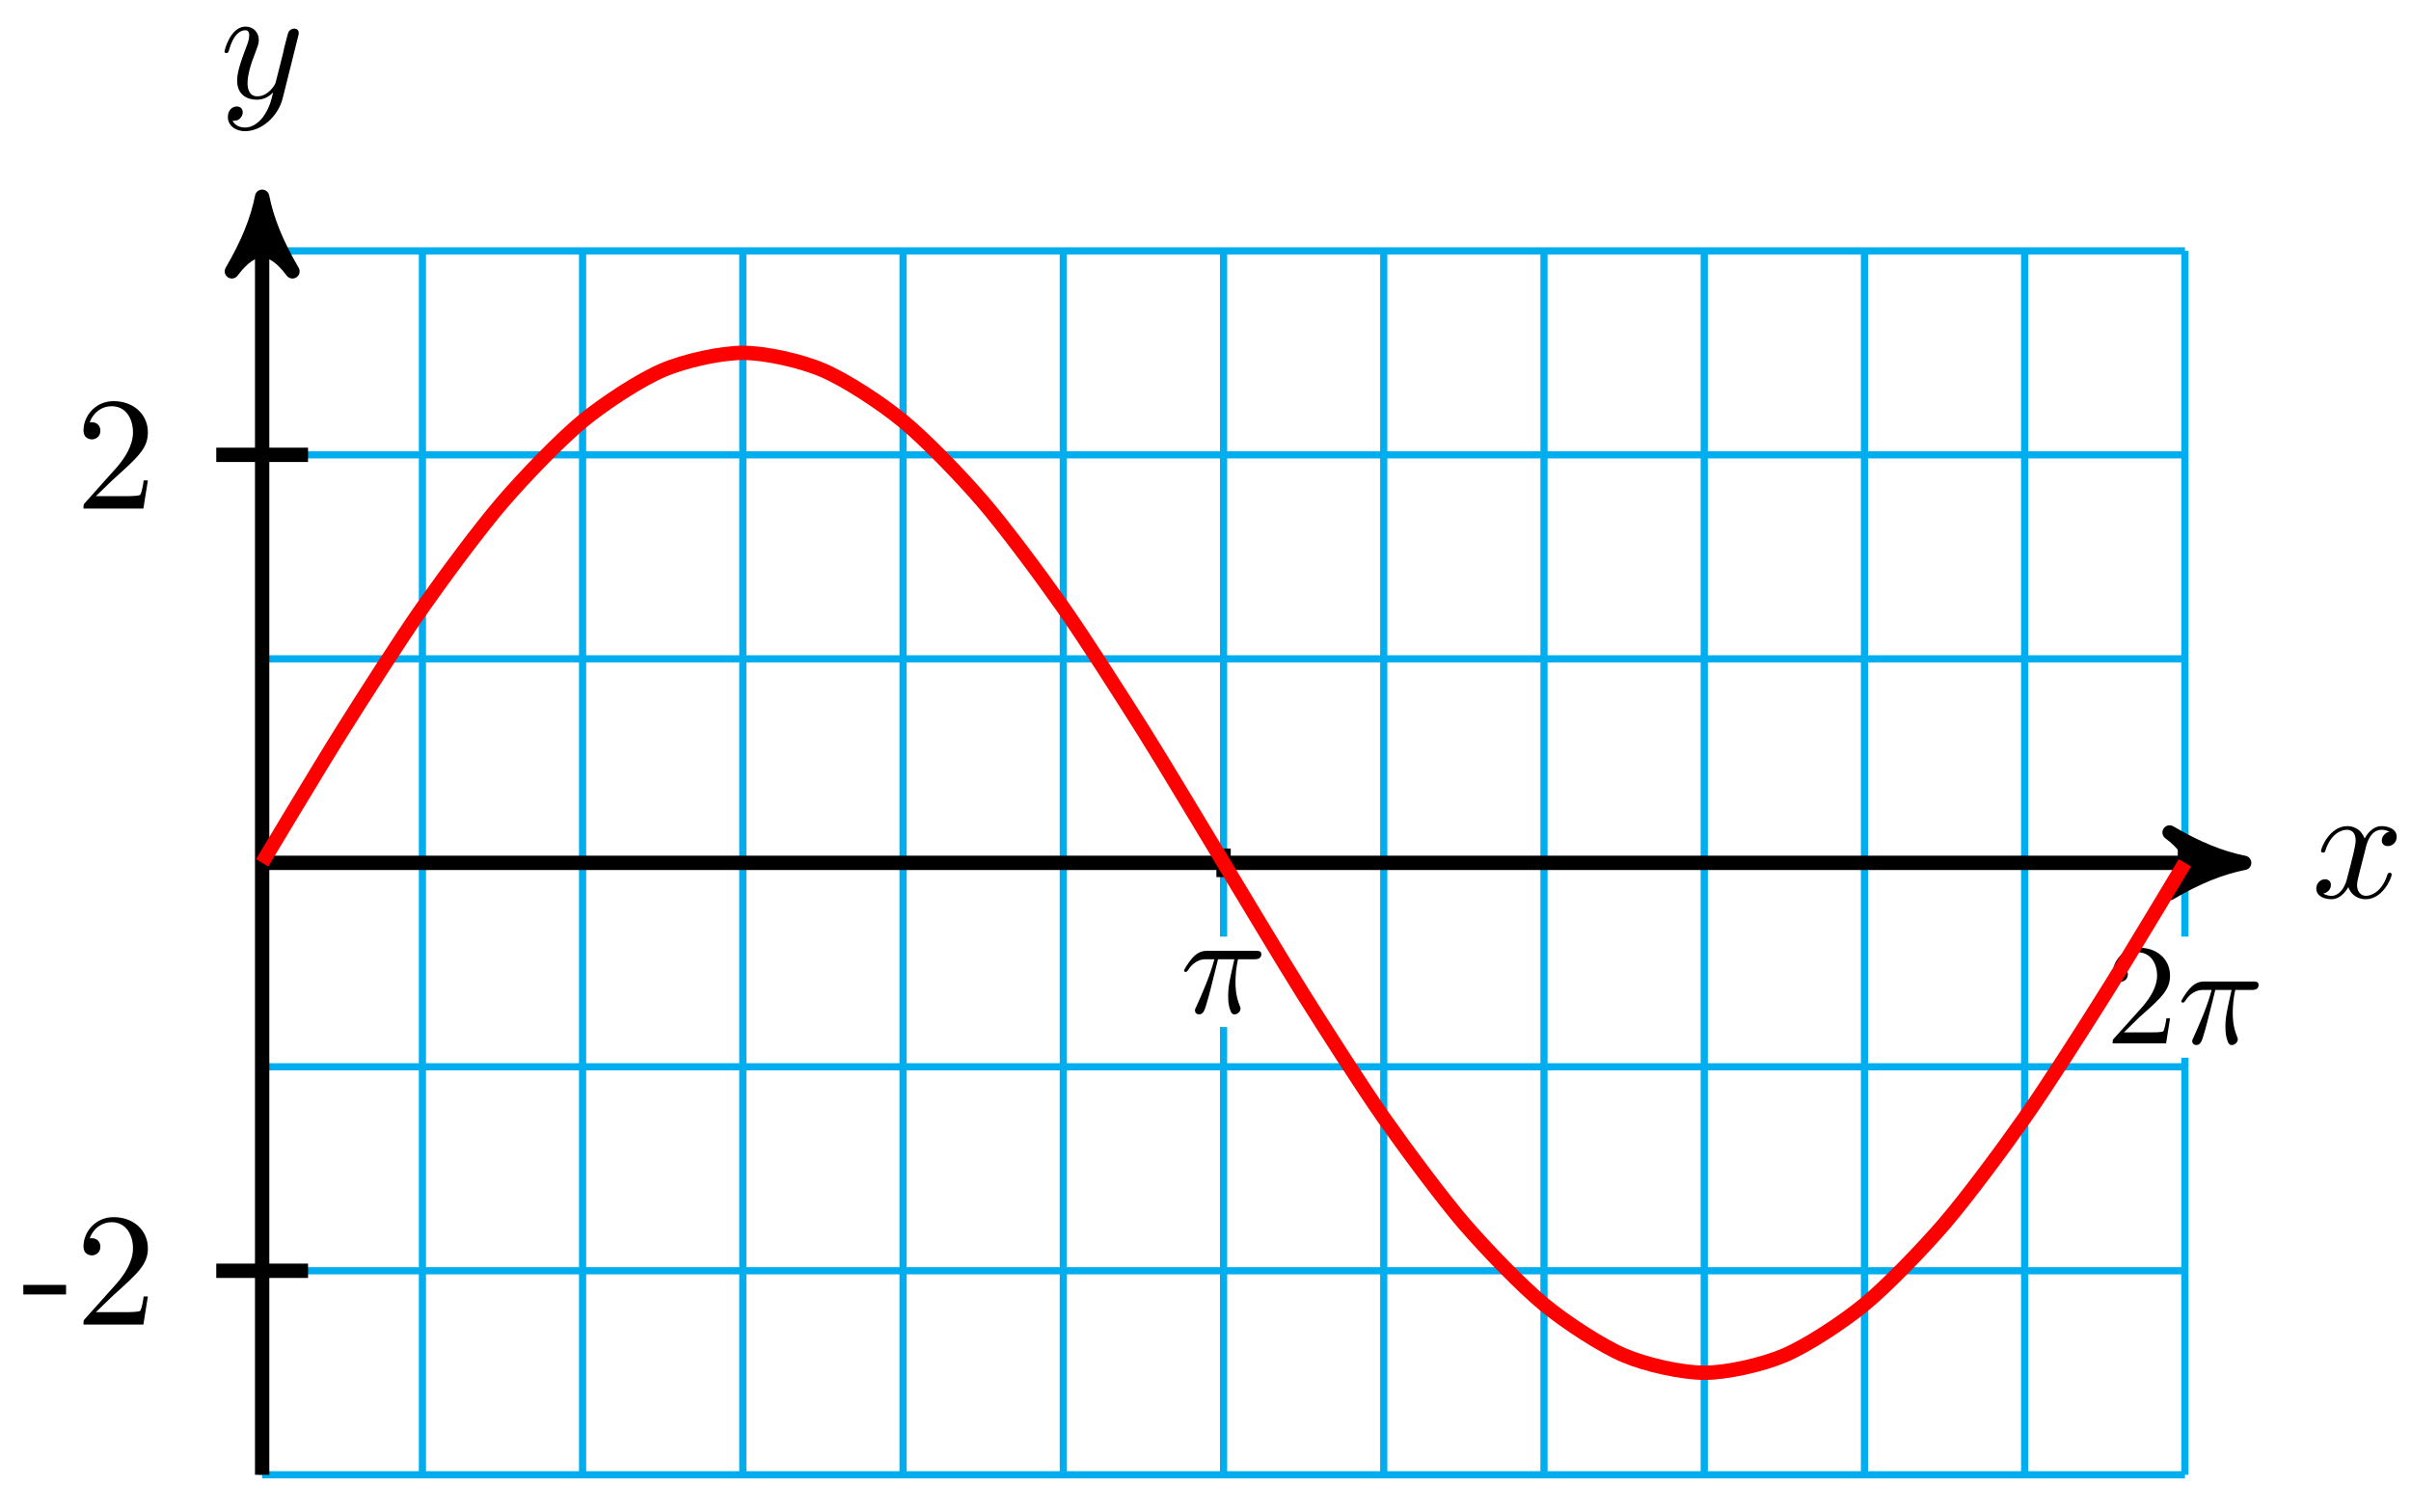
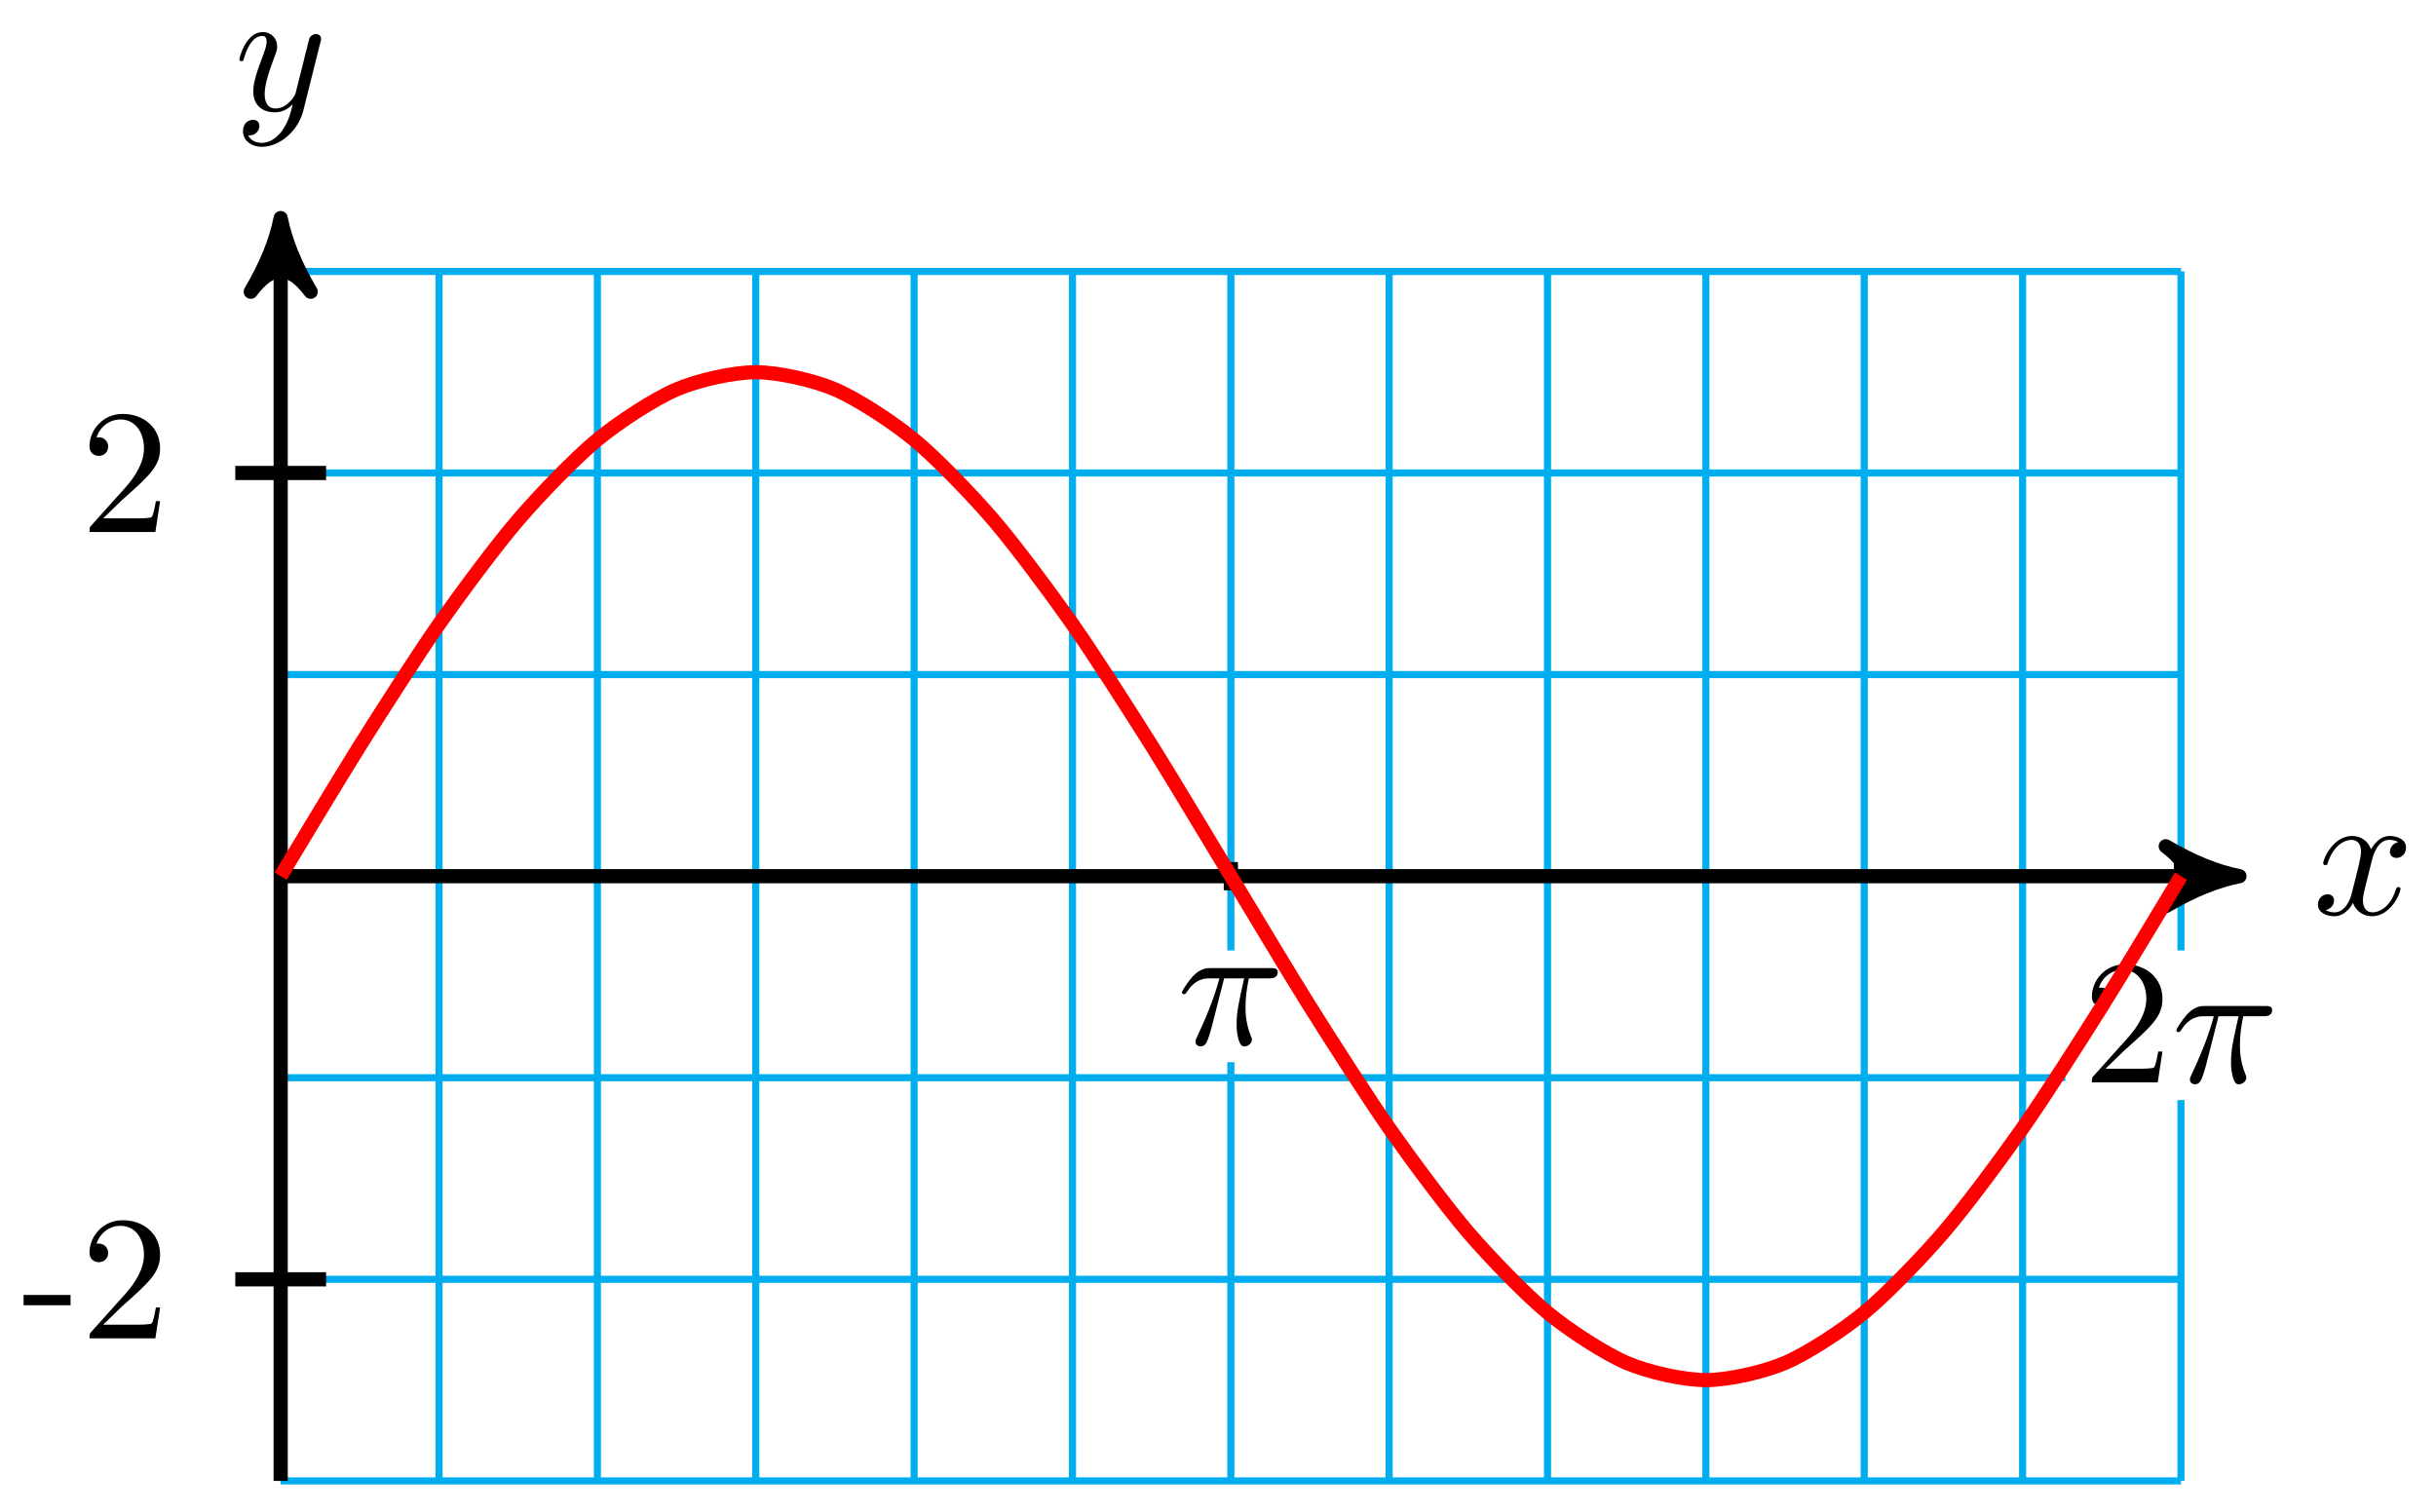
- <svg xmlns="http://www.w3.org/2000/svg" xmlns:xlink="http://www.w3.org/1999/xlink" width="134pt" height="84pt" viewBox="0 0 134 84" version="1.1">
+ <svg xmlns="http://www.w3.org/2000/svg" xmlns:xlink="http://www.w3.org/1999/xlink" width="137pt" height="85pt" viewBox="0 0 137 85" version="1.1">
  <defs>
    <g>
      <symbol overflow="visible" id="glyph0-0">
        <path style="stroke:none;" d="" />
      </symbol>
      <symbol overflow="visible" id="glyph0-1">
-         <path style="stroke:none;" d="M 3 -2.703 C 3.047 -2.938 3.25 -3.766 3.891 -3.766 C 3.922 -3.766 4.141 -3.766 4.328 -3.656 C 4.078 -3.609 3.906 -3.375 3.906 -3.172 C 3.906 -3.016 4 -2.859 4.25 -2.859 C 4.438 -2.859 4.734 -3.016 4.734 -3.375 C 4.734 -3.844 4.203 -3.969 3.891 -3.969 C 3.375 -3.969 3.062 -3.484 2.953 -3.281 C 2.719 -3.875 2.25 -3.969 1.984 -3.969 C 1.047 -3.969 0.531 -2.812 0.531 -2.578 C 0.531 -2.5 0.625 -2.5 0.641 -2.5 C 0.719 -2.5 0.75 -2.516 0.766 -2.594 C 1.062 -3.547 1.656 -3.766 1.969 -3.766 C 2.141 -3.766 2.453 -3.688 2.453 -3.172 C 2.453 -2.891 2.297 -2.281 1.969 -1.031 C 1.828 -0.469 1.5 -0.094 1.109 -0.094 C 1.062 -0.094 0.859 -0.094 0.656 -0.219 C 0.891 -0.266 1.078 -0.453 1.078 -0.703 C 1.078 -0.938 0.891 -1.016 0.75 -1.016 C 0.484 -1.016 0.266 -0.781 0.266 -0.5 C 0.266 -0.078 0.703 0.094 1.109 0.094 C 1.688 0.094 2.016 -0.531 2.047 -0.578 C 2.156 -0.25 2.469 0.094 3.016 0.094 C 3.938 0.094 4.453 -1.062 4.453 -1.281 C 4.453 -1.375 4.375 -1.375 4.344 -1.375 C 4.266 -1.375 4.25 -1.344 4.219 -1.281 C 3.922 -0.312 3.312 -0.094 3.031 -0.094 C 2.688 -0.094 2.531 -0.391 2.531 -0.688 C 2.531 -0.891 2.594 -1.078 2.688 -1.484 Z M 3 -2.703 " />
+         <path style="stroke:none;" d="M 3.328 -3.016 C 3.391 -3.266 3.625 -4.188 4.312 -4.188 C 4.359 -4.188 4.609 -4.188 4.812 -4.062 C 4.531 -4 4.344 -3.766 4.344 -3.516 C 4.344 -3.359 4.453 -3.172 4.719 -3.172 C 4.938 -3.172 5.25 -3.344 5.25 -3.75 C 5.25 -4.266 4.672 -4.406 4.328 -4.406 C 3.75 -4.406 3.406 -3.875 3.281 -3.656 C 3.031 -4.312 2.5 -4.406 2.203 -4.406 C 1.172 -4.406 0.594 -3.125 0.594 -2.875 C 0.594 -2.766 0.703 -2.766 0.719 -2.766 C 0.797 -2.766 0.828 -2.797 0.844 -2.875 C 1.188 -3.938 1.844 -4.188 2.188 -4.188 C 2.375 -4.188 2.719 -4.094 2.719 -3.516 C 2.719 -3.203 2.547 -2.547 2.188 -1.141 C 2.031 -0.531 1.672 -0.109 1.234 -0.109 C 1.172 -0.109 0.953 -0.109 0.734 -0.234 C 0.984 -0.297 1.203 -0.5 1.203 -0.781 C 1.203 -1.047 0.984 -1.125 0.844 -1.125 C 0.531 -1.125 0.297 -0.875 0.297 -0.547 C 0.297 -0.094 0.781 0.109 1.219 0.109 C 1.891 0.109 2.25 -0.594 2.266 -0.641 C 2.391 -0.281 2.75 0.109 3.344 0.109 C 4.375 0.109 4.938 -1.172 4.938 -1.422 C 4.938 -1.531 4.859 -1.531 4.828 -1.531 C 4.734 -1.531 4.719 -1.484 4.688 -1.422 C 4.359 -0.344 3.688 -0.109 3.375 -0.109 C 2.984 -0.109 2.828 -0.422 2.828 -0.766 C 2.828 -0.984 2.875 -1.203 2.984 -1.641 Z M 3.328 -3.016 " />
      </symbol>
      <symbol overflow="visible" id="glyph0-2">
-         <path style="stroke:none;" d="M 4.359 -3.422 C 4.391 -3.547 4.391 -3.562 4.391 -3.625 C 4.391 -3.781 4.266 -3.859 4.141 -3.859 C 4.047 -3.859 3.906 -3.812 3.828 -3.672 C 3.797 -3.625 3.734 -3.359 3.688 -3.188 C 3.625 -2.953 3.562 -2.719 3.516 -2.469 L 3.109 -0.859 C 3.078 -0.719 2.688 -0.094 2.094 -0.094 C 1.641 -0.094 1.547 -0.5 1.547 -0.828 C 1.547 -1.234 1.688 -1.797 2 -2.578 C 2.141 -2.953 2.172 -3.047 2.172 -3.234 C 2.172 -3.625 1.891 -3.969 1.438 -3.969 C 0.594 -3.969 0.266 -2.656 0.266 -2.578 C 0.266 -2.5 0.344 -2.5 0.375 -2.5 C 0.453 -2.5 0.469 -2.516 0.516 -2.656 C 0.75 -3.5 1.109 -3.766 1.422 -3.766 C 1.484 -3.766 1.641 -3.766 1.641 -3.484 C 1.641 -3.25 1.547 -3.016 1.484 -2.859 C 1.125 -1.906 0.969 -1.391 0.969 -0.969 C 0.969 -0.172 1.531 0.094 2.062 0.094 C 2.406 0.094 2.719 -0.047 2.969 -0.312 C 2.859 0.156 2.75 0.594 2.391 1.078 C 2.156 1.375 1.812 1.641 1.406 1.641 C 1.281 1.641 0.875 1.609 0.719 1.266 C 0.859 1.266 0.984 1.266 1.109 1.156 C 1.188 1.078 1.281 0.953 1.281 0.797 C 1.281 0.516 1.047 0.469 0.953 0.469 C 0.75 0.469 0.453 0.625 0.453 1.062 C 0.453 1.5 0.844 1.844 1.406 1.844 C 2.328 1.844 3.25 1.016 3.5 0.016 Z M 4.359 -3.422 " />
+         <path style="stroke:none;" d="M 4.844 -3.797 C 4.891 -3.938 4.891 -3.953 4.891 -4.031 C 4.891 -4.203 4.75 -4.297 4.594 -4.297 C 4.5 -4.297 4.344 -4.234 4.25 -4.094 C 4.234 -4.031 4.141 -3.734 4.109 -3.547 C 4.031 -3.297 3.969 -3.016 3.906 -2.75 L 3.453 -0.953 C 3.422 -0.812 2.984 -0.109 2.328 -0.109 C 1.828 -0.109 1.719 -0.547 1.719 -0.922 C 1.719 -1.375 1.891 -2 2.219 -2.875 C 2.375 -3.281 2.422 -3.391 2.422 -3.594 C 2.422 -4.031 2.109 -4.406 1.609 -4.406 C 0.656 -4.406 0.297 -2.953 0.297 -2.875 C 0.297 -2.766 0.391 -2.766 0.406 -2.766 C 0.516 -2.766 0.516 -2.797 0.562 -2.953 C 0.844 -3.891 1.234 -4.188 1.578 -4.188 C 1.656 -4.188 1.828 -4.188 1.828 -3.875 C 1.828 -3.625 1.719 -3.359 1.656 -3.172 C 1.25 -2.109 1.078 -1.547 1.078 -1.078 C 1.078 -0.188 1.703 0.109 2.297 0.109 C 2.688 0.109 3.016 -0.062 3.297 -0.344 C 3.172 0.172 3.047 0.672 2.656 1.203 C 2.391 1.531 2.016 1.828 1.562 1.828 C 1.422 1.828 0.969 1.797 0.797 1.406 C 0.953 1.406 1.094 1.406 1.219 1.281 C 1.328 1.203 1.422 1.062 1.422 0.875 C 1.422 0.562 1.156 0.531 1.062 0.531 C 0.828 0.531 0.5 0.688 0.5 1.172 C 0.5 1.672 0.938 2.047 1.562 2.047 C 2.578 2.047 3.609 1.141 3.891 0.016 Z M 4.844 -3.797 " />
+       </symbol>
+       <symbol overflow="visible" id="glyph0-3">
+         <path style="stroke:none;" d="M 2.641 -3.719 L 3.766 -3.719 C 3.438 -2.25 3.344 -1.812 3.344 -1.141 C 3.344 -1 3.344 -0.734 3.422 -0.391 C 3.531 0.047 3.641 0.109 3.781 0.109 C 3.984 0.109 4.203 -0.062 4.203 -0.266 C 4.203 -0.328 4.203 -0.344 4.141 -0.484 C 3.844 -1.203 3.844 -1.859 3.844 -2.141 C 3.844 -2.656 3.922 -3.203 4.031 -3.719 L 5.156 -3.719 C 5.297 -3.719 5.656 -3.719 5.656 -4.062 C 5.656 -4.297 5.438 -4.297 5.25 -4.297 L 1.906 -4.297 C 1.688 -4.297 1.312 -4.297 0.875 -3.828 C 0.531 -3.438 0.266 -2.984 0.266 -2.938 C 0.266 -2.922 0.266 -2.828 0.391 -2.828 C 0.469 -2.828 0.484 -2.875 0.547 -2.953 C 1.031 -3.719 1.609 -3.719 1.812 -3.719 L 2.375 -3.719 C 2.062 -2.516 1.531 -1.312 1.109 -0.406 C 1.031 -0.25 1.031 -0.234 1.031 -0.156 C 1.031 0.031 1.188 0.109 1.312 0.109 C 1.609 0.109 1.688 -0.172 1.812 -0.531 C 1.953 -1 1.953 -1.016 2.078 -1.516 Z M 2.641 -3.719 " />
      </symbol>
      <symbol overflow="visible" id="glyph1-0">
        <path style="stroke:none;" d="" />
      </symbol>
      <symbol overflow="visible" id="glyph1-1">
-         <path style="stroke:none;" d="M 2.469 -1.672 L 2.469 -2.203 L 0.094 -2.203 L 0.094 -1.672 Z M 2.469 -1.672 " />
+         <path style="stroke:none;" d="M 2.75 -1.859 L 2.75 -2.438 L 0.109 -2.438 L 0.109 -1.859 Z M 2.75 -1.859 " />
      </symbol>
      <symbol overflow="visible" id="glyph1-2">
-         <path style="stroke:none;" d="M 4.031 -1.562 L 3.797 -1.562 C 3.766 -1.297 3.688 -0.891 3.609 -0.766 C 3.547 -0.688 2.953 -0.688 2.75 -0.688 L 1.141 -0.688 L 2.094 -1.609 C 3.484 -2.859 4.031 -3.344 4.031 -4.234 C 4.031 -5.25 3.219 -5.969 2.125 -5.969 C 1.109 -5.969 0.453 -5.141 0.453 -4.344 C 0.453 -3.844 0.891 -3.844 0.922 -3.844 C 1.078 -3.844 1.391 -3.953 1.391 -4.328 C 1.391 -4.562 1.234 -4.797 0.922 -4.797 C 0.844 -4.797 0.828 -4.797 0.797 -4.781 C 1 -5.359 1.484 -5.688 2.016 -5.688 C 2.828 -5.688 3.203 -4.969 3.203 -4.234 C 3.203 -3.516 2.766 -2.812 2.266 -2.25 L 0.547 -0.328 C 0.453 -0.234 0.453 -0.219 0.453 0 L 3.781 0 Z M 4.031 -1.562 " />
+         <path style="stroke:none;" d="M 4.469 -1.734 L 4.234 -1.734 C 4.172 -1.438 4.109 -1 4 -0.844 C 3.938 -0.766 3.281 -0.766 3.062 -0.766 L 1.266 -0.766 L 2.328 -1.797 C 3.875 -3.172 4.469 -3.703 4.469 -4.703 C 4.469 -5.844 3.578 -6.641 2.359 -6.641 C 1.234 -6.641 0.5 -5.719 0.5 -4.828 C 0.5 -4.281 1 -4.281 1.031 -4.281 C 1.203 -4.281 1.547 -4.391 1.547 -4.812 C 1.547 -5.062 1.359 -5.328 1.016 -5.328 C 0.938 -5.328 0.922 -5.328 0.891 -5.312 C 1.109 -5.969 1.656 -6.328 2.234 -6.328 C 3.141 -6.328 3.562 -5.516 3.562 -4.703 C 3.562 -3.906 3.078 -3.125 2.516 -2.5 L 0.609 -0.375 C 0.5 -0.266 0.5 -0.234 0.5 0 L 4.203 0 Z M 4.469 -1.734 " />
      </symbol>
      <symbol overflow="visible" id="glyph2-0">
        <path style="stroke:none;" d="" />
      </symbol>
      <symbol overflow="visible" id="glyph2-1">
-         <path style="stroke:none;" d="M 2.109 -2.969 L 3.016 -2.969 C 2.75 -1.797 2.672 -1.453 2.672 -0.922 C 2.672 -0.797 2.672 -0.578 2.734 -0.312 C 2.828 0.047 2.906 0.094 3.031 0.094 C 3.188 0.094 3.359 -0.062 3.359 -0.219 C 3.359 -0.266 3.359 -0.281 3.312 -0.391 C 3.078 -0.969 3.078 -1.484 3.078 -1.703 C 3.078 -2.125 3.125 -2.562 3.219 -2.969 L 4.125 -2.969 C 4.234 -2.969 4.516 -2.969 4.516 -3.25 C 4.516 -3.438 4.344 -3.438 4.203 -3.438 L 1.531 -3.438 C 1.359 -3.438 1.047 -3.438 0.703 -3.062 C 0.422 -2.75 0.219 -2.375 0.219 -2.344 C 0.219 -2.328 0.219 -2.266 0.312 -2.266 C 0.375 -2.266 0.391 -2.297 0.438 -2.359 C 0.828 -2.969 1.297 -2.969 1.453 -2.969 L 1.906 -2.969 C 1.656 -2.016 1.219 -1.047 0.891 -0.312 C 0.828 -0.203 0.828 -0.188 0.828 -0.125 C 0.828 0.031 0.953 0.094 1.047 0.094 C 1.297 0.094 1.359 -0.141 1.453 -0.438 C 1.562 -0.797 1.562 -0.812 1.672 -1.219 Z M 2.109 -2.969 " />
-       </symbol>
-       <symbol overflow="visible" id="glyph3-0">
-         <path style="stroke:none;" d="" />
-       </symbol>
-       <symbol overflow="visible" id="glyph3-1">
-         <path style="stroke:none;" d="M 1.016 -0.609 L 1.859 -1.438 C 3.094 -2.531 3.578 -2.969 3.578 -3.766 C 3.578 -4.672 2.859 -5.312 1.891 -5.312 C 0.984 -5.312 0.391 -4.578 0.391 -3.859 C 0.391 -3.422 0.797 -3.422 0.828 -3.422 C 0.953 -3.422 1.234 -3.516 1.234 -3.844 C 1.234 -4.047 1.094 -4.25 0.812 -4.25 C 0.75 -4.25 0.734 -4.25 0.703 -4.25 C 0.891 -4.766 1.328 -5.062 1.781 -5.062 C 2.516 -5.062 2.859 -4.422 2.859 -3.766 C 2.859 -3.125 2.453 -2.5 2.016 -2 L 0.484 -0.297 C 0.391 -0.203 0.391 -0.188 0.391 0 L 3.359 0 L 3.578 -1.391 L 3.375 -1.391 C 3.344 -1.141 3.281 -0.797 3.203 -0.672 C 3.141 -0.609 2.625 -0.609 2.453 -0.609 Z M 1.016 -0.609 " />
+         <path style="stroke:none;" d="M 1.266 -0.766 L 2.328 -1.797 C 3.875 -3.172 4.469 -3.703 4.469 -4.703 C 4.469 -5.844 3.578 -6.641 2.359 -6.641 C 1.234 -6.641 0.5 -5.719 0.5 -4.828 C 0.5 -4.281 1 -4.281 1.031 -4.281 C 1.203 -4.281 1.547 -4.391 1.547 -4.812 C 1.547 -5.062 1.359 -5.328 1.016 -5.328 C 0.938 -5.328 0.922 -5.328 0.891 -5.312 C 1.109 -5.969 1.656 -6.328 2.234 -6.328 C 3.141 -6.328 3.562 -5.516 3.562 -4.703 C 3.562 -3.906 3.078 -3.125 2.516 -2.5 L 0.609 -0.375 C 0.5 -0.266 0.5 -0.234 0.5 0 L 4.203 0 L 4.469 -1.734 L 4.234 -1.734 C 4.172 -1.438 4.109 -1 4 -0.844 C 3.938 -0.766 3.281 -0.766 3.062 -0.766 Z M 1.266 -0.766 " />
      </symbol>
    </g>
  </defs>
  <g id="surface1">
-     <path style="fill:none;stroke-width:0.399;stroke-linecap:butt;stroke-linejoin:miter;stroke:rgb(0%,67.839%,93.729%);stroke-opacity:1;stroke-miterlimit:10;" d="M 0 -34.015 L 106.868 -34.015 M 0 -22.676 L 106.868 -22.676 M 0 -11.337 L 106.868 -11.337 M 0 -0.002 L 106.868 -0.002 M 0 11.337 L 106.868 11.337 M 0 22.676 L 106.868 22.676 M 0 34.012 L 106.868 34.012 M 0 -34.015 L 0 34.016 M 8.907 -34.015 L 8.907 34.016 M 17.809 -34.015 L 17.809 34.016 M 26.715 -34.015 L 26.715 34.016 M 35.621 -34.015 L 35.621 34.016 M 44.528 -34.015 L 44.528 34.016 M 53.434 -34.015 L 53.434 34.016 M 62.336 -34.015 L 62.336 34.016 M 71.243 -34.015 L 71.243 34.016 M 80.149 -34.015 L 80.149 34.016 M 89.055 -34.015 L 89.055 34.016 M 97.957 -34.015 L 97.957 34.016 M 106.864 -34.015 L 106.864 34.016 " transform="matrix(1,0,0,-1.00006,14.57,47.9591)" />
-     <path style="fill:none;stroke-width:0.797;stroke-linecap:butt;stroke-linejoin:miter;stroke:rgb(0%,0%,0%);stroke-opacity:1;stroke-miterlimit:10;" d="M 0 -0.002 L 109.118 -0.002 " transform="matrix(1,0,0,-1.00006,14.57,47.9591)" />
-     <path style="fill-rule:nonzero;fill:rgb(0%,0%,0%);fill-opacity:1;stroke-width:0.797;stroke-linecap:butt;stroke-linejoin:round;stroke:rgb(0%,0%,0%);stroke-opacity:1;stroke-miterlimit:10;" d="M 1.038 -0.002 C -0.259 0.26 -1.552 0.775 -3.107 1.686 C -1.552 0.518 -1.552 -0.517 -3.107 -1.685 C -1.552 -0.775 -0.259 -0.26 1.038 -0.002 Z M 1.038 -0.002 " transform="matrix(1,0,0,-1.00006,123.689,47.9591)" />
+     <path style="fill:none;stroke-width:0.399;stroke-linecap:butt;stroke-linejoin:miter;stroke:rgb(0%,67.839%,93.729%);stroke-opacity:1;stroke-miterlimit:10;" d="M -0.002 -34.016 L 106.866 -34.016 M -0.002 -22.677 L 106.866 -22.677 M -0.002 -11.337 L 106.866 -11.337 M -0.002 -0.001 L 106.866 -0.001 M -0.002 11.338 L 106.866 11.338 M -0.002 22.678 L 106.866 22.678 M -0.002 34.014 L 106.866 34.014 M -0.002 -34.016 L -0.002 34.017 M 8.904 -34.016 L 8.904 34.017 M 17.81 -34.016 L 17.81 34.017 M 26.716 -34.016 L 26.716 34.017 M 35.622 -34.016 L 35.622 34.017 M 44.528 -34.016 L 44.528 34.017 M 53.434 -34.016 L 53.434 34.017 M 62.336 -34.016 L 62.336 34.017 M 71.242 -34.016 L 71.242 34.017 M 80.148 -34.016 L 80.148 34.017 M 89.054 -34.016 L 89.054 34.017 M 97.96 -34.016 L 97.96 34.017 M 106.866 -34.016 L 106.866 34.017 " transform="matrix(1.00003,0,0,-1.00002,15.78702,49.28373)" />
+     <path style="fill:none;stroke-width:0.797;stroke-linecap:butt;stroke-linejoin:miter;stroke:rgb(0%,0%,0%);stroke-opacity:1;stroke-miterlimit:10;" d="M -0.002 -0.001 L 109.12 -0.001 " transform="matrix(1.00003,0,0,-1.00002,15.78702,49.28373)" />
+     <path style="fill-rule:nonzero;fill:rgb(0%,0%,0%);fill-opacity:1;stroke-width:0.797;stroke-linecap:butt;stroke-linejoin:round;stroke:rgb(0%,0%,0%);stroke-opacity:1;stroke-miterlimit:10;" d="M 1.036 -0.001 C -0.261 0.26 -1.554 0.776 -3.108 1.682 C -1.554 0.518 -1.554 -0.517 -3.108 -1.685 C -1.554 -0.779 -0.261 -0.259 1.036 -0.001 Z M 1.036 -0.001 " transform="matrix(1.00003,0,0,-1.00002,124.9093,49.28373)" />
    <g style="fill:rgb(0%,0%,0%);fill-opacity:1;">
-       <use xlink:href="#glyph0-1" x="128.471" y="49.889" />
+       <use xlink:href="#glyph0-1" x="130.063" y="51.429" />
    </g>
-     <path style="fill:none;stroke-width:0.797;stroke-linecap:butt;stroke-linejoin:miter;stroke:rgb(0%,0%,0%);stroke-opacity:1;stroke-miterlimit:10;" d="M 0 -34.015 L 0 35.984 " transform="matrix(1,0,0,-1.00006,14.57,47.9591)" />
-     <path style="fill-rule:nonzero;fill:rgb(0%,0%,0%);fill-opacity:1;stroke-width:0.797;stroke-linecap:butt;stroke-linejoin:round;stroke:rgb(0%,0%,0%);stroke-opacity:1;stroke-miterlimit:10;" d="M 1.037 -0 C -0.26 0.258 -1.553 0.777 -3.108 1.683 C -1.553 0.519 -1.553 -0.52 -3.108 -1.684 C -1.553 -0.778 -0.26 -0.258 1.037 -0 Z M 1.037 -0 " transform="matrix(0,-1.00006,-1,0,14.57,11.97432)" />
+     <path style="fill:none;stroke-width:0.797;stroke-linecap:butt;stroke-linejoin:miter;stroke:rgb(0%,0%,0%);stroke-opacity:1;stroke-miterlimit:10;" d="M -0.002 -34.016 L -0.002 35.982 " transform="matrix(1.00003,0,0,-1.00002,15.78702,49.28373)" />
+     <path style="fill-rule:nonzero;fill:rgb(0%,0%,0%);fill-opacity:1;stroke-width:0.797;stroke-linecap:butt;stroke-linejoin:round;stroke:rgb(0%,0%,0%);stroke-opacity:1;stroke-miterlimit:10;" d="M 1.035 0.002 C -0.258 0.26 -1.555 0.775 -3.11 1.685 C -1.555 0.517 -1.555 -0.518 -3.11 -1.686 C -1.555 -0.775 -0.258 -0.26 1.035 0.002 Z M 1.035 0.002 " transform="matrix(0,-1.00002,-1.00003,0,15.78702,13.30039)" />
    <g style="fill:rgb(0%,0%,0%);fill-opacity:1;">
-       <use xlink:href="#glyph0-2" x="12.211" y="5.448" />
+       <use xlink:href="#glyph0-2" x="13.166" y="6.21" />
    </g>
-     <path style="fill:none;stroke-width:0.797;stroke-linecap:butt;stroke-linejoin:miter;stroke:rgb(0%,0%,0%);stroke-opacity:1;stroke-miterlimit:10;" d="M 2.551 -22.676 L -2.55 -22.676 " transform="matrix(1,0,0,-1.00006,14.57,47.9591)" />
+     <path style="fill:none;stroke-width:0.797;stroke-linecap:butt;stroke-linejoin:miter;stroke:rgb(0%,0%,0%);stroke-opacity:1;stroke-miterlimit:10;" d="M 2.553 -22.677 L -2.553 -22.677 " transform="matrix(1.00003,0,0,-1.00002,15.78702,49.28373)" />
    <g style="fill:rgb(0%,0%,0%);fill-opacity:1;">
-       <use xlink:href="#glyph1-1" x="1.202" y="73.624" />
-       <use xlink:href="#glyph1-2" x="4.188" y="73.624" />
+       <use xlink:href="#glyph1-1" x="1.218" y="75.279" />
+       <use xlink:href="#glyph1-2" x="4.535" y="75.279" />
    </g>
-     <path style="fill:none;stroke-width:0.797;stroke-linecap:butt;stroke-linejoin:miter;stroke:rgb(0%,0%,0%);stroke-opacity:1;stroke-miterlimit:10;" d="M 2.551 22.676 L -2.55 22.676 " transform="matrix(1,0,0,-1.00006,14.57,47.9591)" />
+     <path style="fill:none;stroke-width:0.797;stroke-linecap:butt;stroke-linejoin:miter;stroke:rgb(0%,0%,0%);stroke-opacity:1;stroke-miterlimit:10;" d="M 2.553 22.678 L -2.553 22.678 " transform="matrix(1.00003,0,0,-1.00002,15.78702,49.28373)" />
    <g style="fill:rgb(0%,0%,0%);fill-opacity:1;">
-       <use xlink:href="#glyph1-2" x="4.188" y="28.267" />
+       <use xlink:href="#glyph1-2" x="4.535" y="29.924" />
    </g>
-     <path style="fill:none;stroke-width:0.797;stroke-linecap:butt;stroke-linejoin:miter;stroke:rgb(0%,0%,0%);stroke-opacity:1;stroke-miterlimit:10;" d="M 53.434 0.795 L 53.434 -0.795 " transform="matrix(1,0,0,-1.00006,14.57,47.9591)" />
-     <path style=" stroke:none;fill-rule:nonzero;fill:rgb(100%,100%,100%);fill-opacity:1;" d="M 71.215 52.062 L 64.793 52.062 L 64.793 57.086 L 71.215 57.086 Z M 71.215 52.062 " />
+     <path style="fill:none;stroke-width:0.797;stroke-linecap:butt;stroke-linejoin:miter;stroke:rgb(0%,0%,0%);stroke-opacity:1;stroke-miterlimit:10;" d="M 53.434 0.795 L 53.434 -0.794 " transform="matrix(1.00003,0,0,-1.00002,15.78702,49.28373)" />
+     <path style=" stroke:none;fill-rule:nonzero;fill:rgb(100%,100%,100%);fill-opacity:1;" d="M 65.207 59.746 L 73.234 59.746 L 73.234 53.465 L 65.207 53.465 Z M 65.207 59.746 " />
    <g style="fill:rgb(0%,0%,0%);fill-opacity:1;">
-       <use xlink:href="#glyph2-1" x="65.588" y="56.289" />
+       <use xlink:href="#glyph0-3" x="66.204" y="58.751" />
    </g>
-     <path style="fill:none;stroke-width:0.797;stroke-linecap:butt;stroke-linejoin:miter;stroke:rgb(0%,0%,0%);stroke-opacity:1;stroke-miterlimit:10;" d="M 106.868 0.795 L 106.868 -0.795 " transform="matrix(1,0,0,-1.00006,14.57,47.9591)" />
-     <path style=" stroke:none;fill-rule:nonzero;fill:rgb(100%,100%,100%);fill-opacity:1;" d="M 126.641 52.062 L 116.23 52.062 L 116.23 58.793 L 126.641 58.793 Z M 126.641 52.062 " />
+     <path style="fill:none;stroke-width:0.797;stroke-linecap:butt;stroke-linejoin:miter;stroke:rgb(0%,0%,0%);stroke-opacity:1;stroke-miterlimit:10;" d="M 106.866 0.795 L 106.866 -0.794 " transform="matrix(1.00003,0,0,-1.00002,15.78702,49.28373)" />
+     <path style=" stroke:none;fill-rule:nonzero;fill:rgb(100%,100%,100%);fill-opacity:1;" d="M 116.152 61.879 L 129.16 61.879 L 129.16 53.465 L 116.152 53.465 Z M 116.152 61.879 " />
    <g style="fill:rgb(0%,0%,0%);fill-opacity:1;">
-       <use xlink:href="#glyph3-1" x="117.029" y="57.995" />
+       <use xlink:href="#glyph2-1" x="117.147" y="60.882" />
    </g>
    <g style="fill:rgb(0%,0%,0%);fill-opacity:1;">
-       <use xlink:href="#glyph2-1" x="121.014" y="57.995" />
+       <use xlink:href="#glyph0-3" x="122.129" y="60.882" />
    </g>
-     <path style="fill:none;stroke-width:0.797;stroke-linecap:butt;stroke-linejoin:miter;stroke:rgb(100%,0%,0%);stroke-opacity:1;stroke-miterlimit:10;" d="M 0 -0.002 C 0 -0.002 3.215 5.369 4.453 7.338 C 5.688 9.302 7.668 12.408 8.907 14.173 C 10.141 15.935 12.121 18.603 13.36 20.044 C 14.594 21.481 16.575 23.528 17.809 24.547 C 19.047 25.567 21.028 26.852 22.262 27.379 C 23.5 27.907 25.481 28.344 26.715 28.344 C 27.953 28.344 29.934 27.907 31.168 27.379 C 32.403 26.852 34.387 25.567 35.621 24.547 C 36.856 23.532 38.84 21.485 40.075 20.044 C 41.309 18.606 43.289 15.939 44.528 14.173 C 45.762 12.411 47.742 9.302 48.981 7.338 C 50.215 5.373 52.196 2.037 53.434 0.002 C 54.668 -2.033 56.649 -5.369 57.883 -7.333 C 59.121 -9.302 61.102 -12.407 62.336 -14.173 C 63.575 -15.934 65.555 -18.602 66.789 -20.044 C 68.028 -21.481 70.008 -23.528 71.243 -24.547 C 72.477 -25.567 74.461 -26.852 75.696 -27.379 C 76.93 -27.906 78.914 -28.344 80.149 -28.344 C 81.383 -28.348 83.364 -27.906 84.602 -27.379 C 85.836 -26.852 87.817 -25.567 89.055 -24.547 C 90.289 -23.532 92.27 -21.485 93.508 -20.044 C 94.743 -18.606 96.723 -15.938 97.957 -14.177 C 99.196 -12.411 101.176 -9.306 102.41 -7.337 C 103.649 -5.373 106.864 -0.002 106.864 -0.002 " transform="matrix(1,0,0,-1.00006,14.57,47.9591)" />
+     <path style="fill:none;stroke-width:0.797;stroke-linecap:butt;stroke-linejoin:miter;stroke:rgb(100%,0%,0%);stroke-opacity:1;stroke-miterlimit:10;" d="M -0.002 -0.001 C -0.002 -0.001 3.217 5.37 4.451 7.334 C 5.689 9.303 7.67 12.408 8.904 14.174 C 10.142 15.936 12.123 18.604 13.357 20.041 C 14.595 21.483 16.576 23.529 17.81 24.549 C 19.044 25.564 21.029 26.854 22.263 27.381 C 23.497 27.908 25.482 28.346 26.716 28.346 C 27.95 28.346 29.935 27.908 31.169 27.381 C 32.403 26.854 34.388 25.568 35.622 24.549 C 36.856 23.529 38.837 21.483 40.075 20.045 C 41.309 18.604 43.29 15.936 44.528 14.174 C 45.762 12.412 47.743 9.303 48.981 7.338 C 50.215 5.37 52.196 2.038 53.434 0.002 C 54.668 -2.033 56.649 -5.369 57.883 -7.333 C 59.121 -9.302 61.102 -12.407 62.336 -14.173 C 63.574 -15.935 65.555 -18.603 66.789 -20.044 C 68.027 -21.481 70.008 -23.528 71.242 -24.548 C 72.48 -25.567 74.461 -26.852 75.695 -27.38 C 76.929 -27.907 78.914 -28.345 80.148 -28.345 C 81.382 -28.345 83.367 -27.907 84.601 -27.38 C 85.835 -26.852 87.82 -25.567 89.054 -24.548 C 90.288 -23.532 92.269 -21.485 93.507 -20.044 C 94.741 -18.607 96.722 -15.939 97.96 -14.173 C 99.194 -12.411 101.175 -9.306 102.413 -7.337 C 103.647 -5.372 106.866 -0.001 106.866 -0.001 " transform="matrix(1.00003,0,0,-1.00002,15.78702,49.28373)" />
  </g>
</svg>
